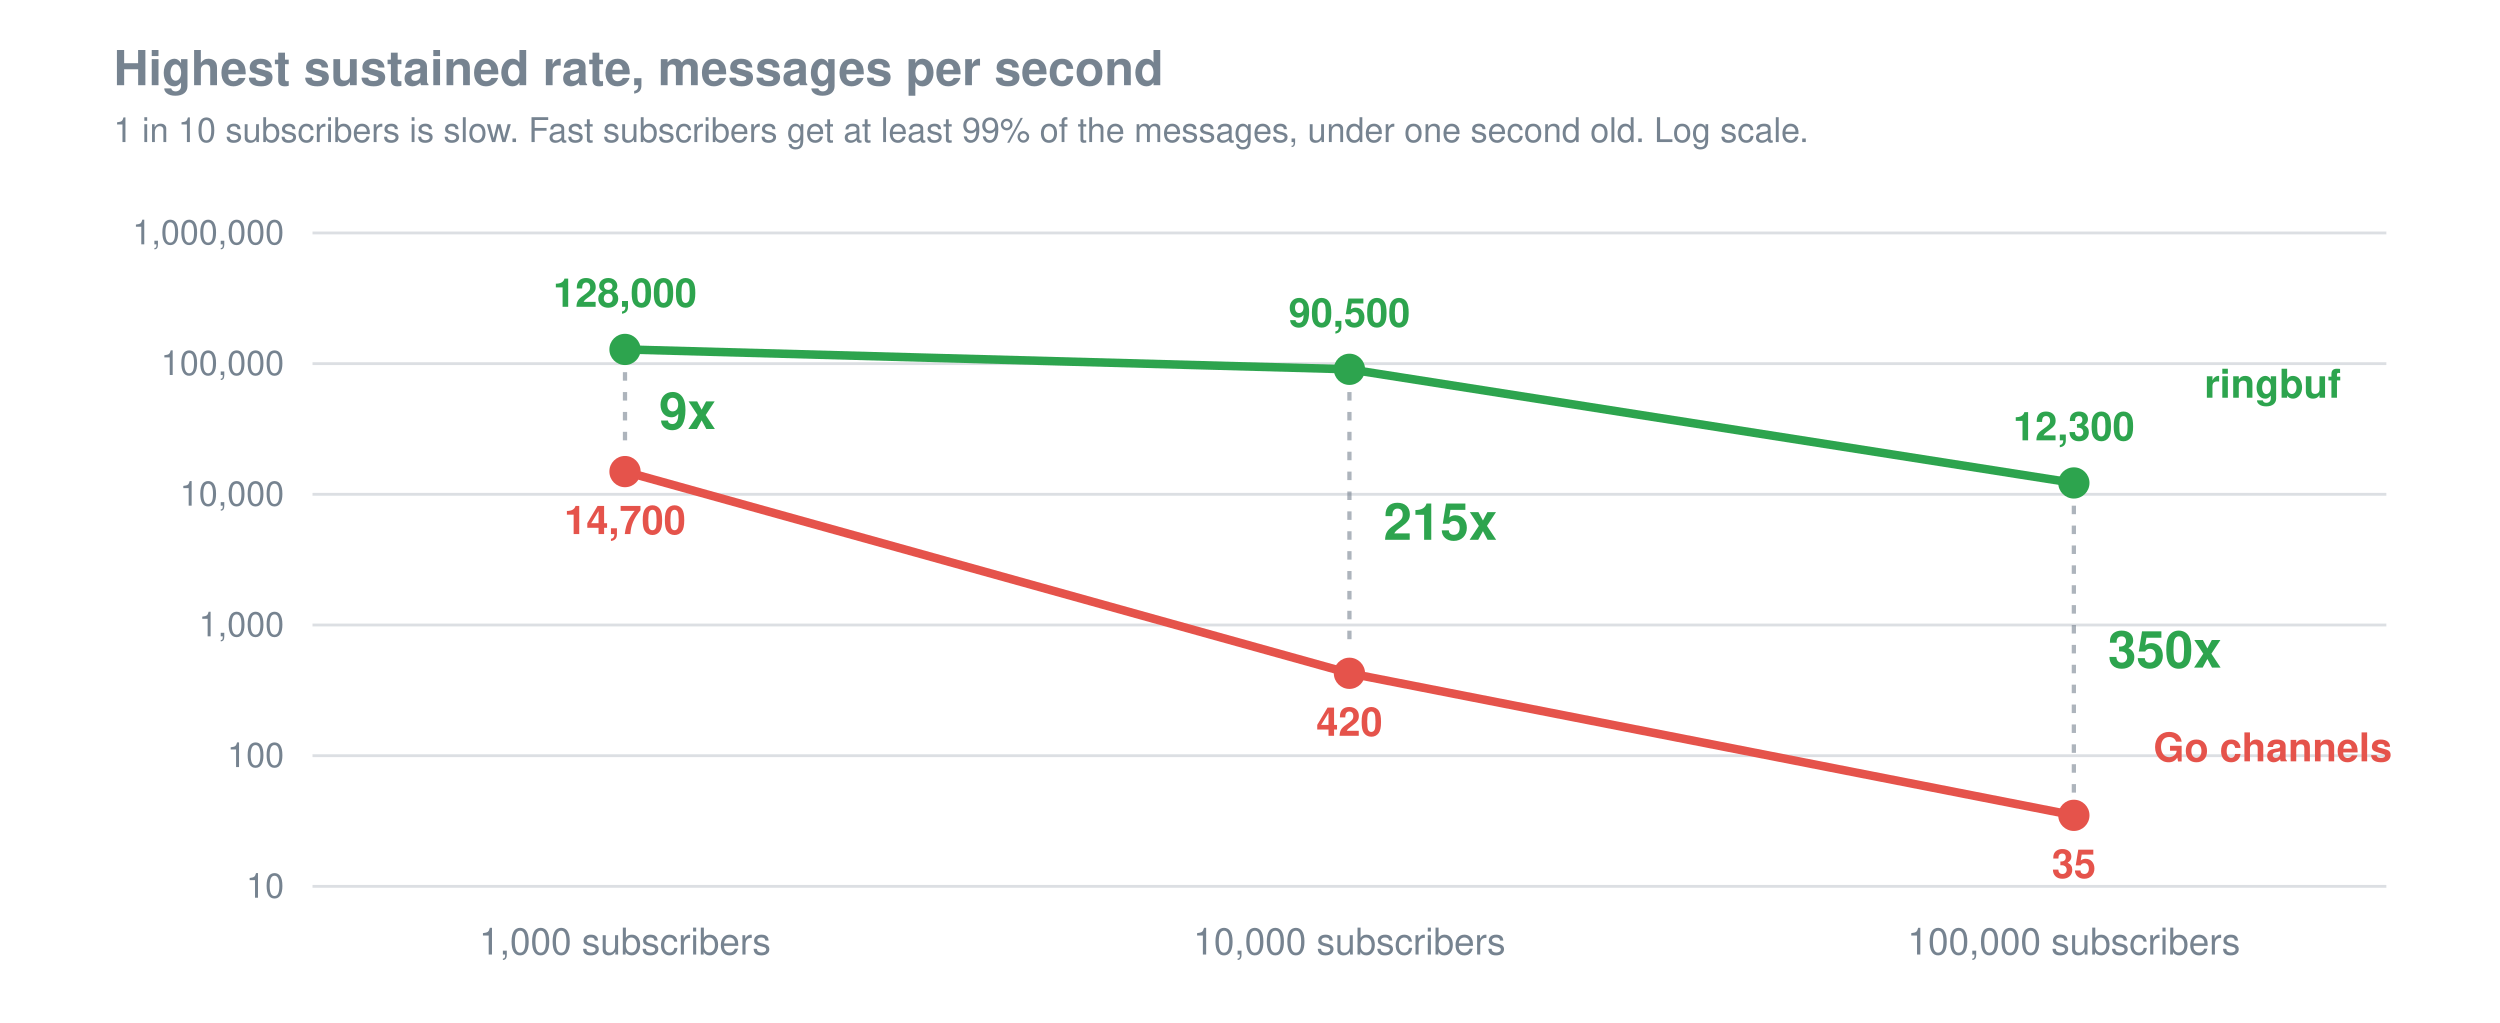
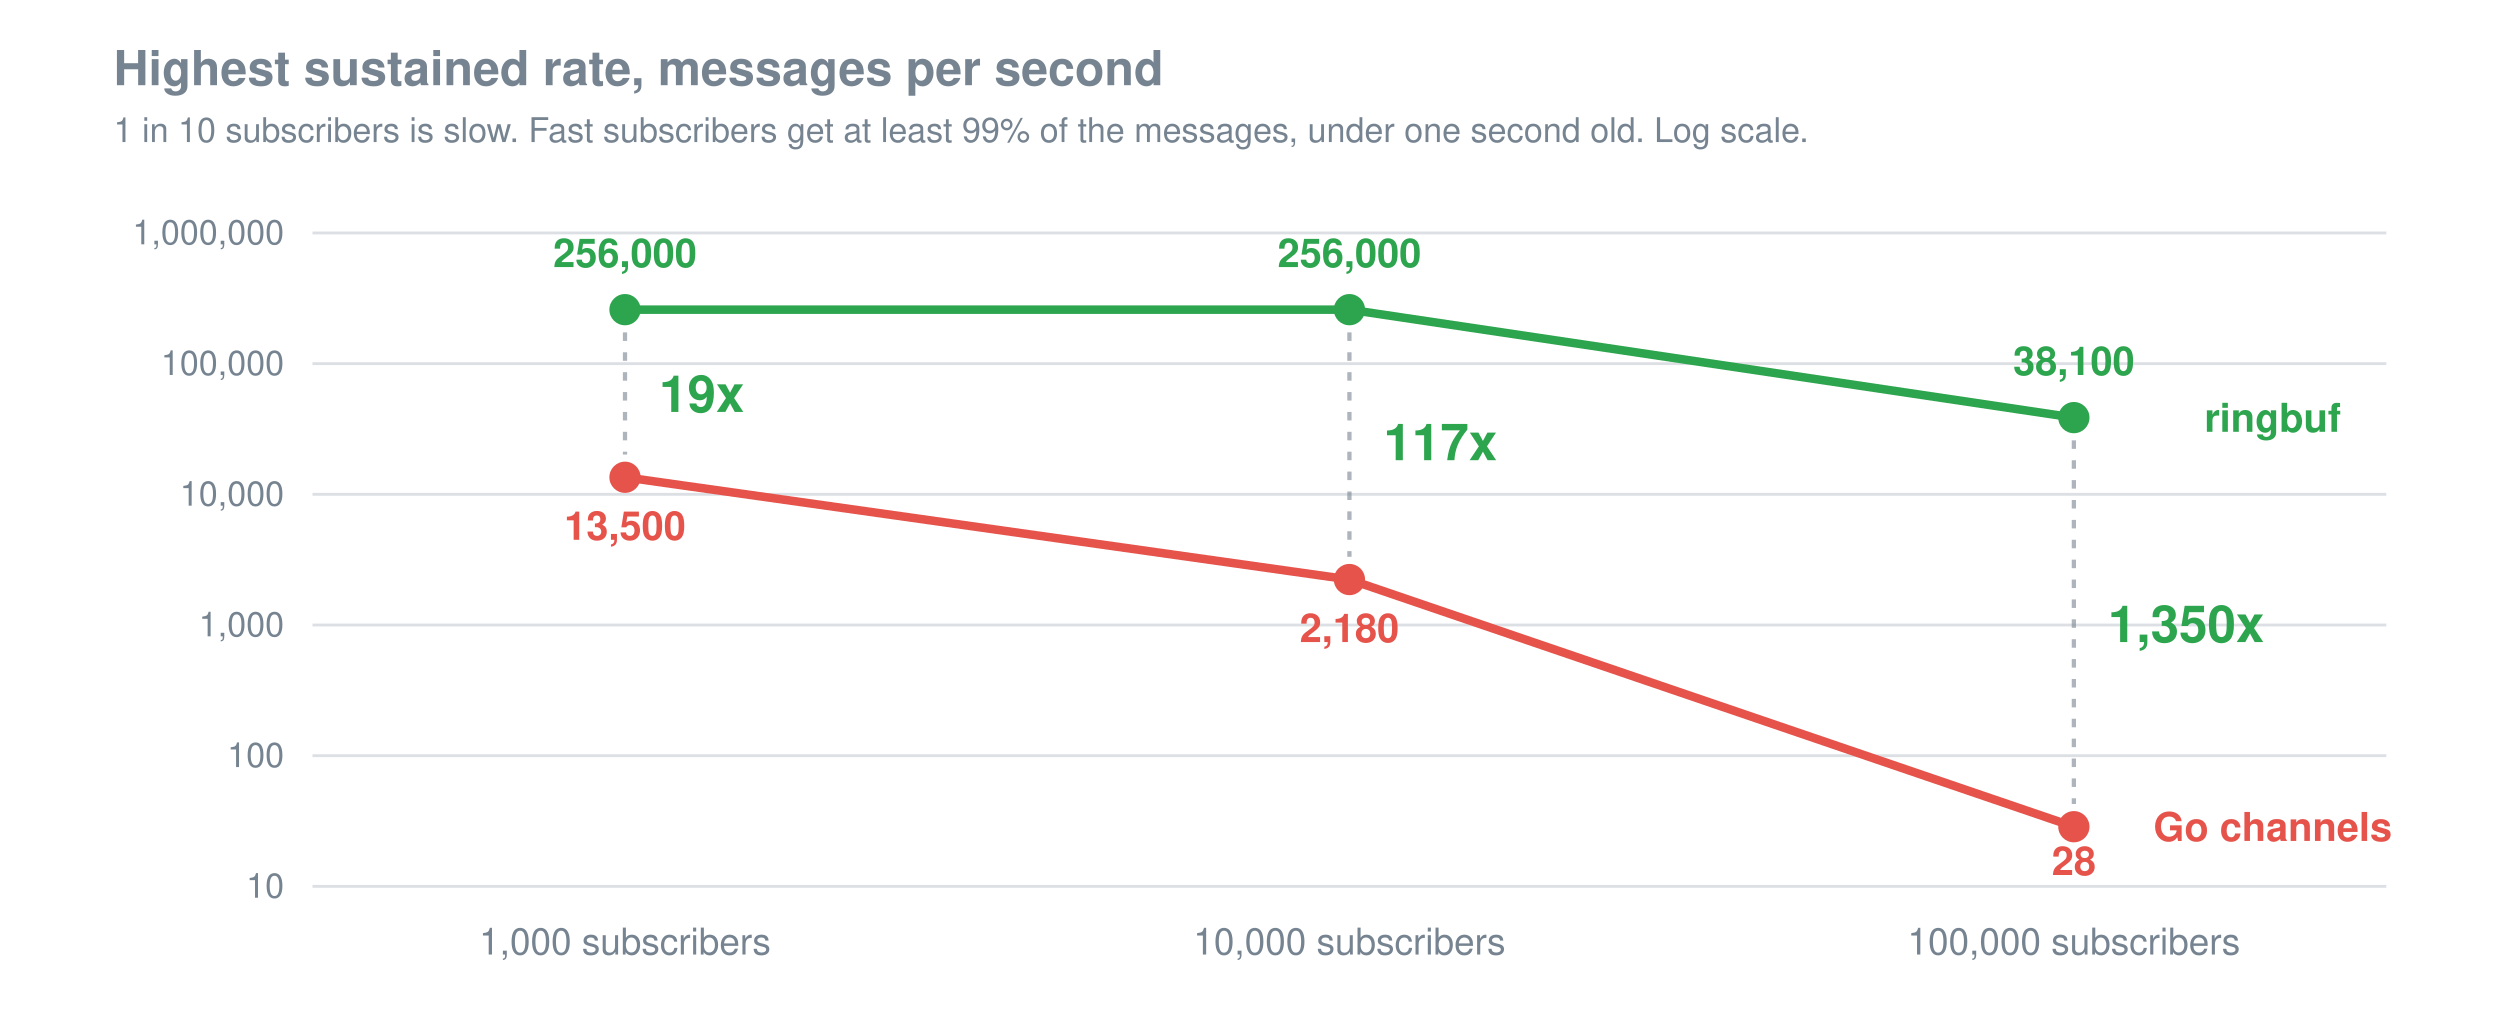
- <svg xmlns="http://www.w3.org/2000/svg" viewBox="0 0 880 360" width="880" height="360" font-family="-apple-system,BlinkMacSystemFont,Segoe UI,Helvetica,Arial,sans-serif" role="img" aria-label="Highest sustained rate with 1 in 10 subscribers slow. At 1,000 subscribers ringbuf sustains 128,000 messages per second and Go channels 14,700. At 10,000 subscribers 90,500 against 420. At 100,000 subscribers 12,300 against 35.">
+ <svg xmlns="http://www.w3.org/2000/svg" viewBox="0 0 880 360" width="880" height="360" font-family="-apple-system,BlinkMacSystemFont,Segoe UI,Helvetica,Arial,sans-serif" role="img" aria-label="Highest sustained rate with 1 in 10 subscribers slow. At 1,000 subscribers ringbuf sustains 256,000 messages per second and Go channels 13,500. At 10,000 subscribers 256,000 against 2,180. At 100,000 subscribers 38,100 against 28.">
  <text x="40" y="30" font-size="17" font-weight="600" fill="#768390">Highest sustained rate, messages per second</text>
  <text x="40" y="50" font-size="12" fill="#768390">1 in 10 subscribers is slow. Fast subscribers get at least 99% of the messages, under one second old. Log scale.</text>
  <g stroke="#768390" stroke-opacity="0.25" stroke-width="1">
    <line x1="110" y1="82" x2="840" y2="82" />
    <line x1="110" y1="128" x2="840" y2="128" />
    <line x1="110" y1="174" x2="840" y2="174" />
    <line x1="110" y1="220" x2="840" y2="220" />
    <line x1="110" y1="266" x2="840" y2="266" />
    <line x1="110" y1="312" x2="840" y2="312" />
  </g>
  <g font-size="12" fill="#768390" text-anchor="end">
    <text x="100" y="86">1,000,000</text>
    <text x="100" y="132">100,000</text>
    <text x="100" y="178">10,000</text>
    <text x="100" y="224">1,000</text>
    <text x="100" y="270">100</text>
    <text x="100" y="316">10</text>
  </g>
  <g font-size="13" fill="#768390" text-anchor="middle">
    <text x="220" y="336">1,000 subscribers</text>
    <text x="475" y="336">10,000 subscribers</text>
    <text x="730" y="336">100,000 subscribers</text>
  </g>
  <g stroke="#768390" stroke-opacity="0.6" stroke-width="1.5" stroke-dasharray="3 4">
-     <line x1="220" y1="131" x2="220" y2="158" />
-     <line x1="475" y1="138" x2="475" y2="229" />
-     <line x1="730" y1="178" x2="730" y2="279" />
+     <line x1="220" y1="117" x2="220" y2="160" />
+     <line x1="475" y1="117" x2="475" y2="196" />
+     <line x1="730" y1="155" x2="730" y2="283" />
  </g>
-   <polyline points="220,123 475,130 730,170" fill="none" stroke="#2da44e" stroke-width="3" stroke-linejoin="round" />
-   <polyline points="220,166 475,237 730,287" fill="none" stroke="#e5534b" stroke-width="3" stroke-linejoin="round" />
+   <polyline points="220,109 475,109 730,147" fill="none" stroke="#2da44e" stroke-width="3" stroke-linejoin="round" />
+   <polyline points="220,168 475,204 730,291" fill="none" stroke="#e5534b" stroke-width="3" stroke-linejoin="round" />
  <g fill="#2da44e">
-     <circle cx="220" cy="123" r="5.5" />
-     <circle cx="475" cy="130" r="5.5" />
-     <circle cx="730" cy="170" r="5.5" />
+     <circle cx="220" cy="109" r="5.5" />
+     <circle cx="475" cy="109" r="5.5" />
+     <circle cx="730" cy="147" r="5.5" />
  </g>
  <g fill="#e5534b">
-     <circle cx="220" cy="166" r="5.5" />
-     <circle cx="475" cy="237" r="5.5" />
-     <circle cx="730" cy="287" r="5.5" />
+     <circle cx="220" cy="168" r="5.5" />
+     <circle cx="475" cy="204" r="5.5" />
+     <circle cx="730" cy="291" r="5.5" />
  </g>
  <g font-size="14" font-weight="600" fill="#2da44e" text-anchor="middle">
-     <text x="220" y="108">128,000</text>
-     <text x="475" y="115">90,500</text>
-     <text x="730" y="155">12,300</text>
+     <text x="220" y="94">256,000</text>
+     <text x="475" y="94">256,000</text>
+     <text x="730" y="132">38,100</text>
  </g>
  <g font-size="14" font-weight="600" fill="#e5534b" text-anchor="middle">
-     <text x="220" y="188">14,700</text>
-     <text x="475" y="259">420</text>
-     <text x="730" y="309">35</text>
+     <text x="220" y="190">13,500</text>
+     <text x="475" y="226">2,180</text>
+     <text x="730" y="308">28</text>
  </g>
  <g font-size="18" font-weight="700" fill="#2da44e">
-     <text x="232" y="151">9x</text>
-     <text x="487" y="190">215x</text>
-     <text x="742" y="235">350x</text>
+     <text x="232" y="145">19x</text>
+     <text x="487" y="162">117x</text>
+     <text x="742" y="226">1,350x</text>
  </g>
  <g font-size="14" font-weight="600">
-     <text x="800" y="140" fill="#2da44e" text-anchor="middle">ringbuf</text>
-     <text x="800" y="268" fill="#e5534b" text-anchor="middle">Go channels</text>
+     <text x="800" y="152" fill="#2da44e" text-anchor="middle">ringbuf</text>
+     <text x="800" y="296" fill="#e5534b" text-anchor="middle">Go channels</text>
  </g>
</svg>
